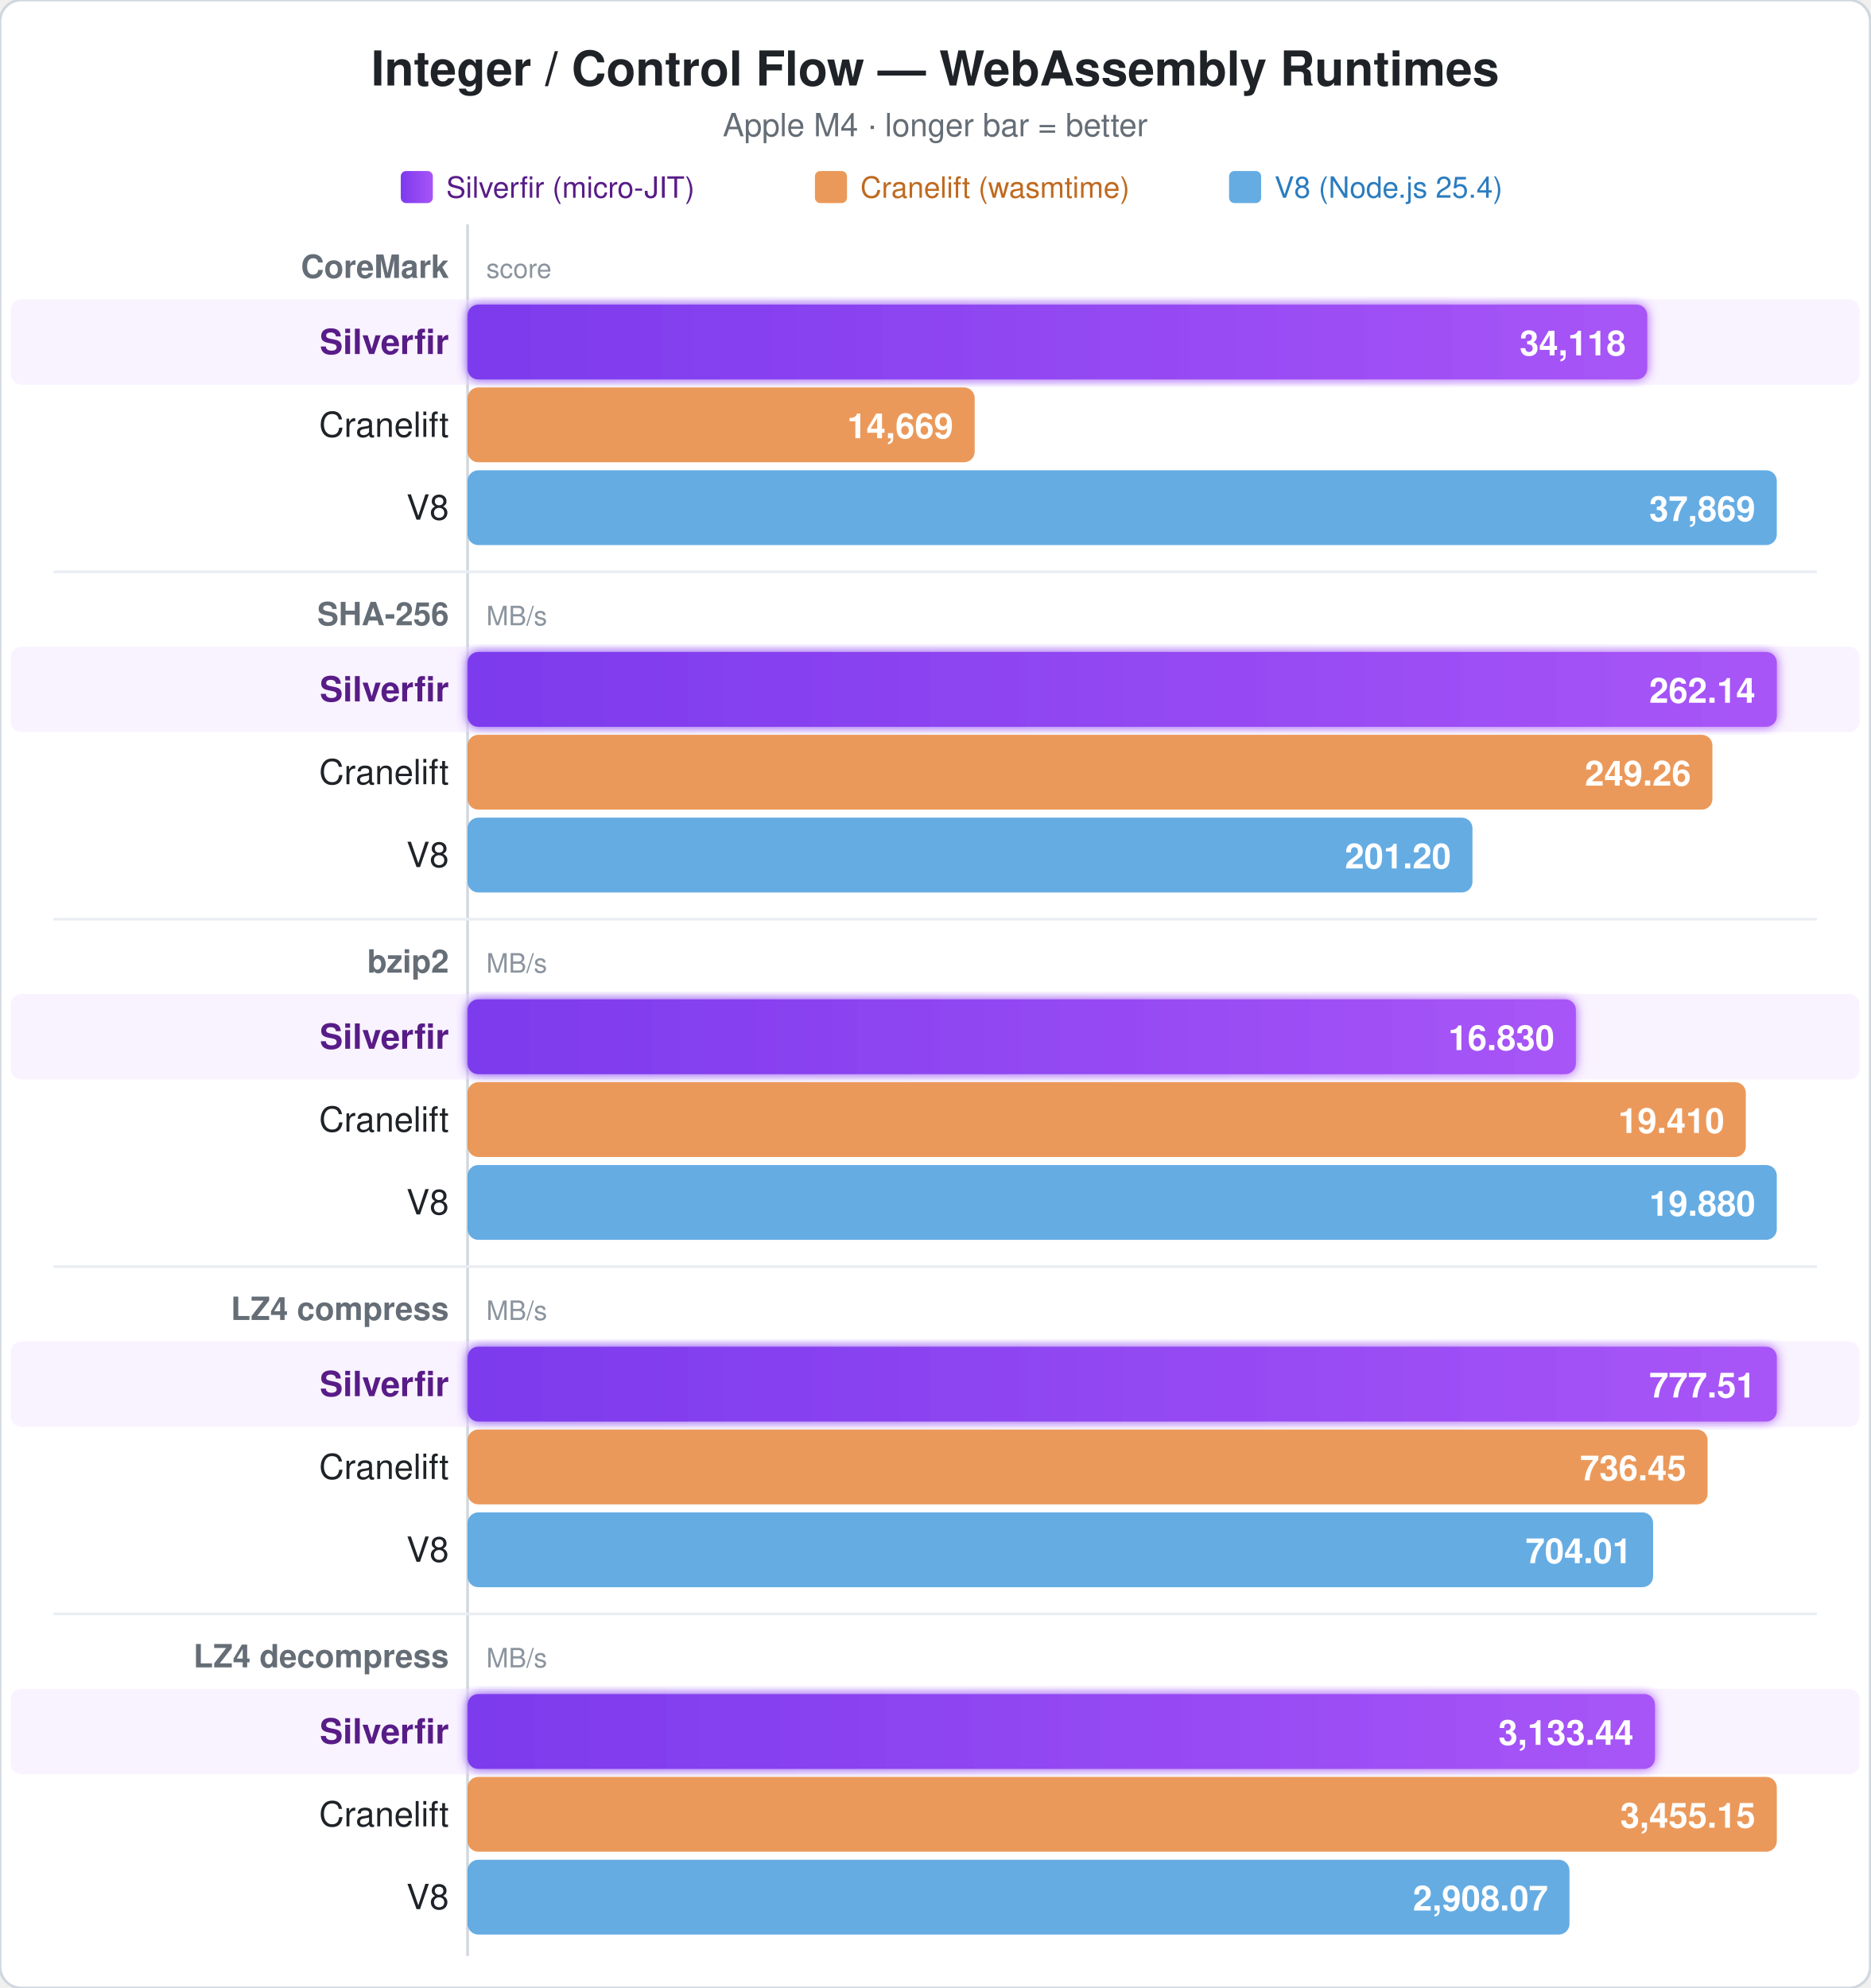
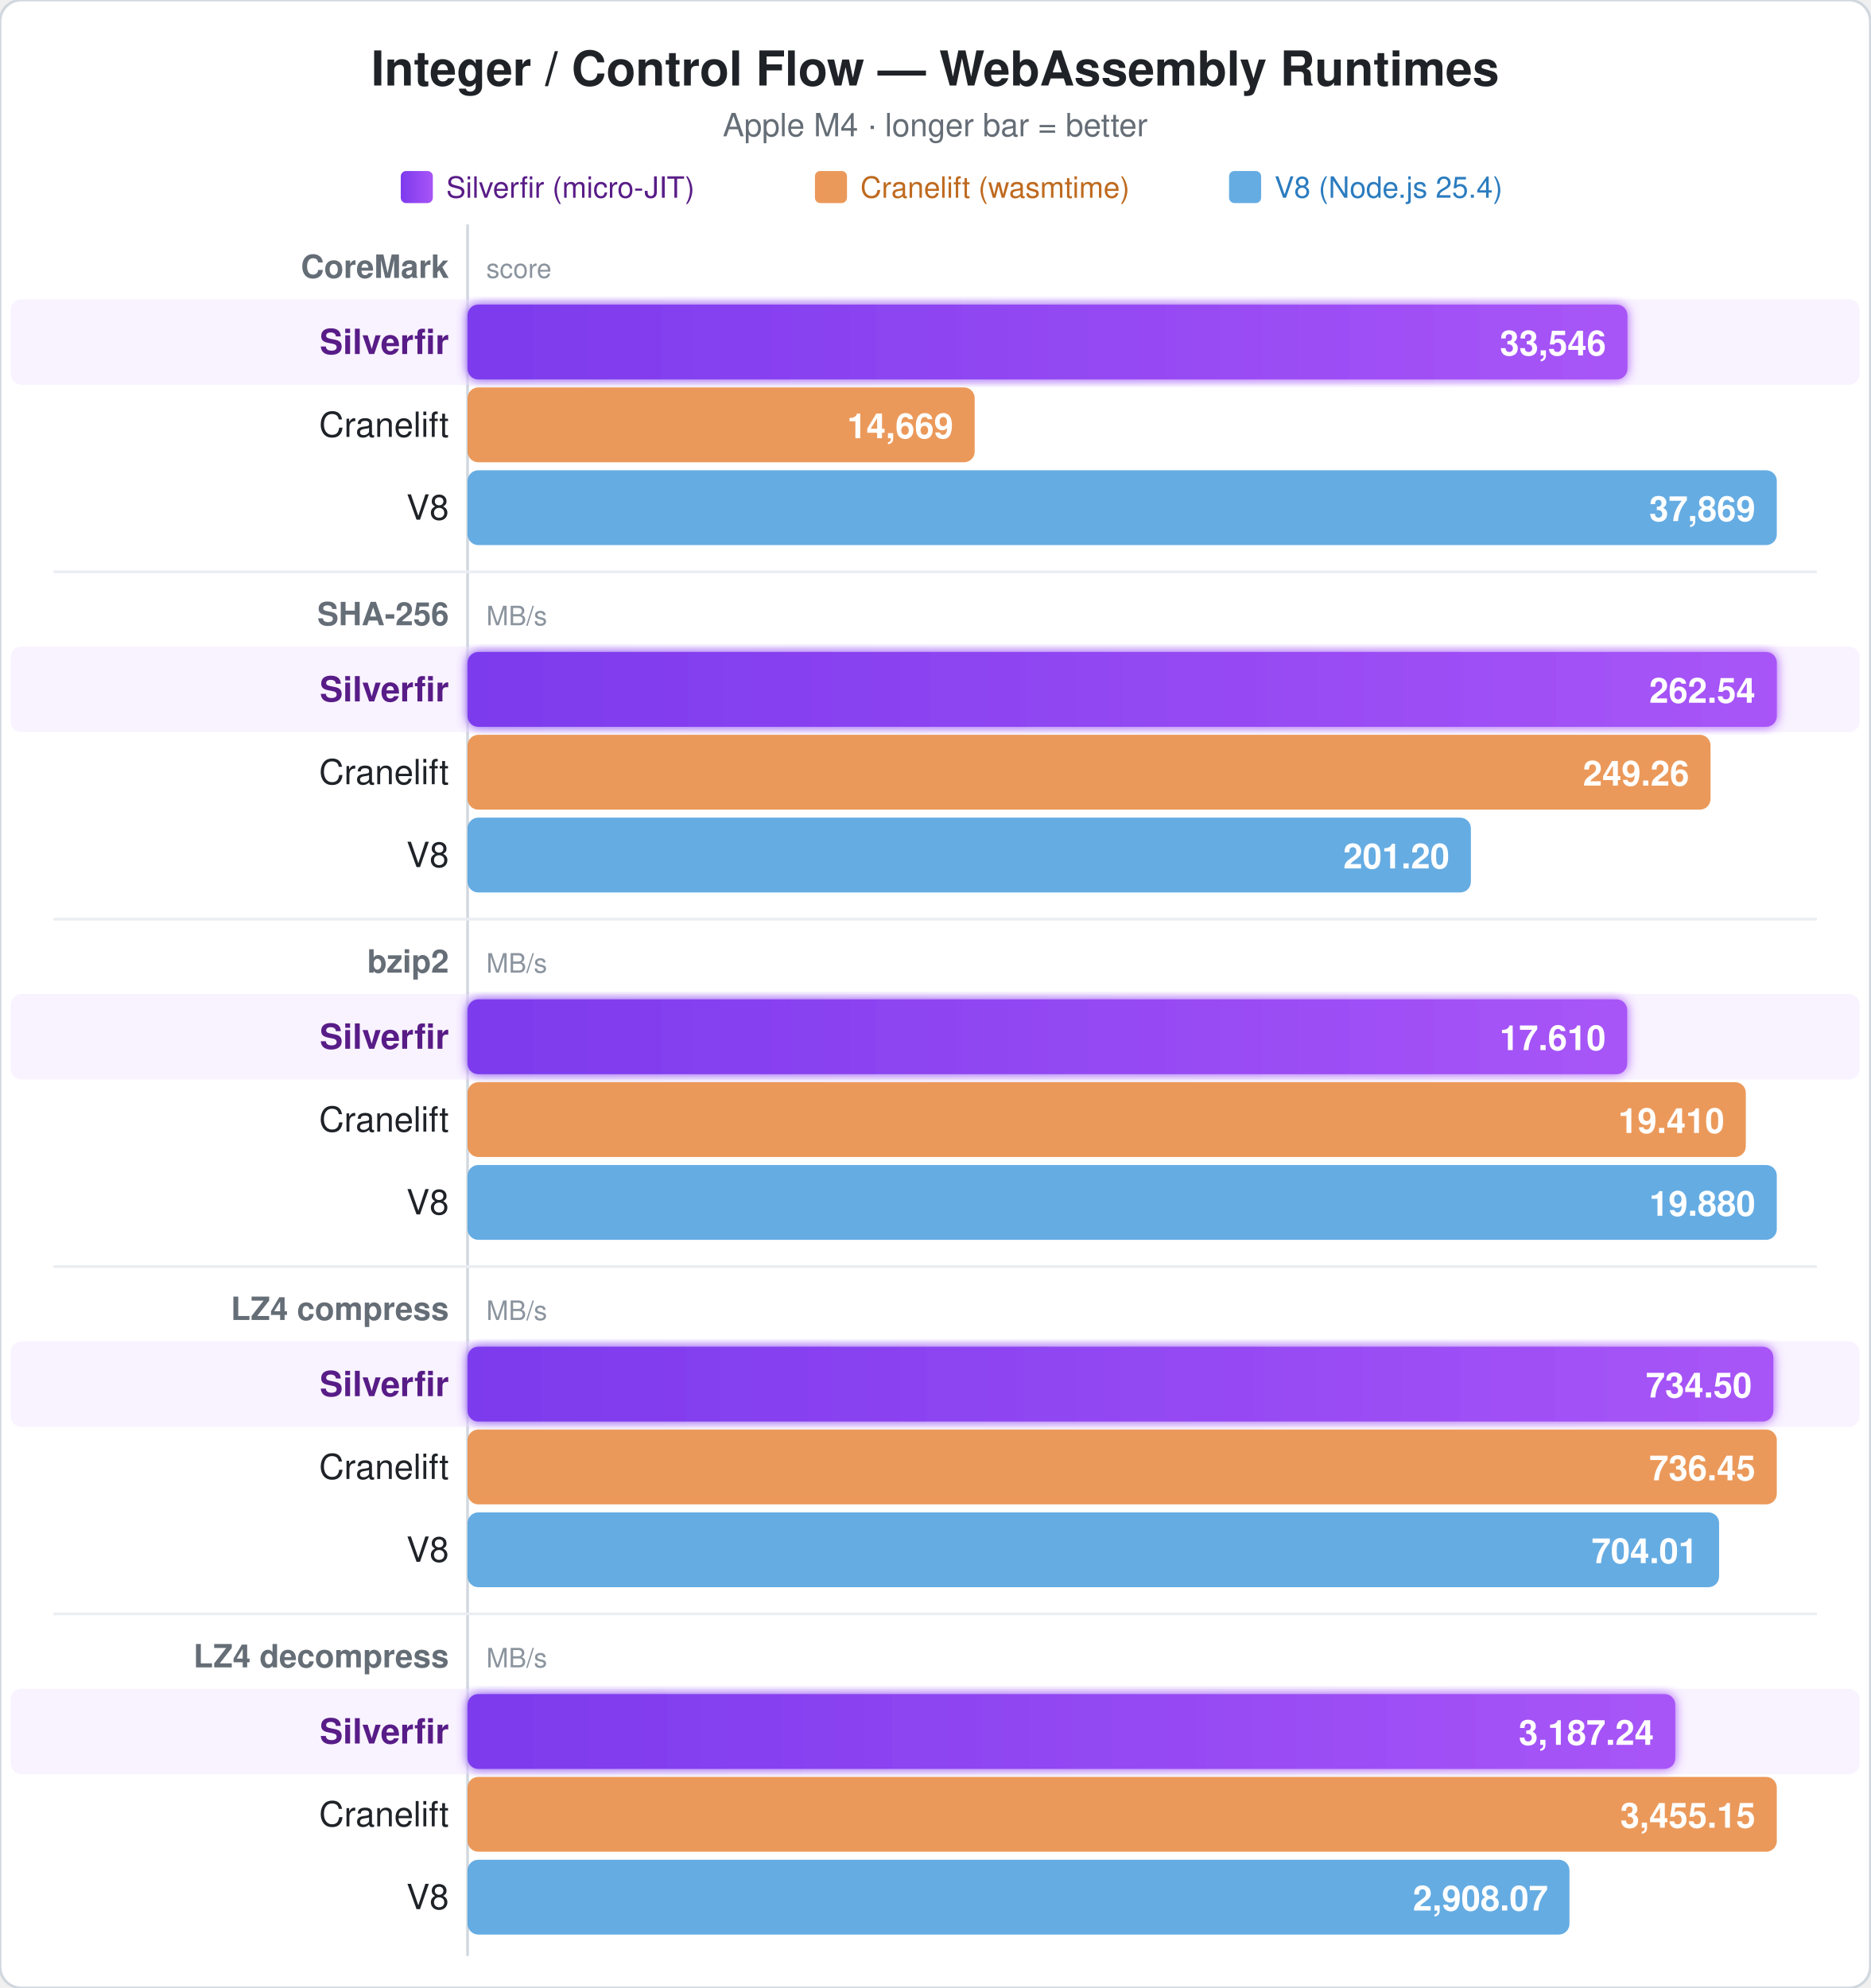
<svg xmlns="http://www.w3.org/2000/svg" role="img" viewBox="0 0 700 744" width="700" height="744">
  <defs>
    <linearGradient id="hlGrad" x1="0" y1="0" x2="1" y2="0">
      <stop offset="0%" stop-color="#7c3aed" />
      <stop offset="100%" stop-color="#a855f7" />
    </linearGradient>
    <filter id="glow">
      <feGaussianBlur stdDeviation="2" result="blur" />
      <feMerge>
        <feMergeNode in="blur" />
        <feMergeNode in="SourceGraphic" />
      </feMerge>
    </filter>
  </defs>
  <rect width="700" height="744" rx="8" ry="8" fill="#ffffff" stroke="#d0d7de" stroke-width="1" />
  <text x="350.0" y="32" text-anchor="middle" fill="#1f2328" font-family="Segoe UI,Helvetica,Arial,sans-serif" font-size="18" font-weight="600">Integer / Control Flow — WebAssembly Runtimes</text>
  <text x="350.0" y="51" text-anchor="middle" fill="#656d76" font-family="Segoe UI,Helvetica,Arial,sans-serif" font-size="12">Apple M4  ·  longer bar = better</text>
  <rect x="150.0" y="64" width="12" height="12" rx="2" fill="url(#hlGrad)" />
  <text x="167.0" y="74" fill="#581c87" font-family="Segoe UI,Helvetica,Arial,sans-serif" font-size="11">Silverfir (micro-JIT)</text>
  <rect x="305.0" y="64" width="12" height="12" rx="2" fill="#e8873d" opacity="0.85" />
  <text x="322.0" y="74" fill="#bf6a1f" font-family="Segoe UI,Helvetica,Arial,sans-serif" font-size="11">Cranelift (wasmtime)</text>
  <rect x="460.0" y="64" width="12" height="12" rx="2" fill="#4a9ede" opacity="0.85" />
  <text x="477.0" y="74" fill="#2b7cbf" font-family="Segoe UI,Helvetica,Arial,sans-serif" font-size="11">V8 (Node.js 25.4)</text>
  <line x1="175" y1="84" x2="175" y2="732" stroke="#d0d7de" stroke-width="1" />
  <text x="168" y="104.0" text-anchor="end" fill="#656d76" font-family="Segoe UI,Helvetica,Arial,sans-serif" font-size="12" font-weight="600">CoreMark</text>
  <text x="182" y="104.0" fill="#8b949e" font-family="Segoe UI,Helvetica,Arial,sans-serif" font-size="10">score</text>
  <rect x="4" y="112" width="692" height="32" rx="4" fill="#f3e8ff" opacity="0.5" />
  <text x="168" y="132.5" text-anchor="end" fill="#581c87" font-family="Segoe UI,Helvetica,Arial,sans-serif" font-size="13" font-weight="700">Silverfir</text>
-   <rect x="175" y="114" width="441.5" height="28" rx="4" fill="url(#hlGrad)" filter="url(#glow)">
-     <animate attributeName="width" from="0" to="441.5" dur="0.35s" fill="freeze" />
+   <rect x="175" y="114" width="434.1" height="28" rx="4" fill="url(#hlGrad)" filter="url(#glow)">
+     <animate attributeName="width" from="0" to="434.1" dur="0.35s" fill="freeze" />
  </rect>
-   <text x="608.5" y="133.0" text-anchor="end" fill="#ffffff" font-family="Segoe UI,Helvetica,Arial,sans-serif" font-size="13" font-weight="700">34,118</text>
+   <text x="601.1" y="133.0" text-anchor="end" fill="#ffffff" font-family="Segoe UI,Helvetica,Arial,sans-serif" font-size="13" font-weight="700">33,546</text>
  <text x="168" y="163.5" text-anchor="end" fill="#1f2328" font-family="Segoe UI,Helvetica,Arial,sans-serif" font-size="13" font-weight="400">Cranelift</text>
  <rect x="175" y="145" width="189.8" height="28" rx="4" fill="#e8873d" opacity="0.85">
    <animate attributeName="width" from="0" to="189.8" dur="0.39s" fill="freeze" />
  </rect>
  <text x="356.8" y="164.0" text-anchor="end" fill="#ffffff" font-family="Segoe UI,Helvetica,Arial,sans-serif" font-size="13" font-weight="700">14,669</text>
  <text x="168" y="194.5" text-anchor="end" fill="#1f2328" font-family="Segoe UI,Helvetica,Arial,sans-serif" font-size="13" font-weight="400">V8</text>
  <rect x="175" y="176" width="490.0" height="28" rx="4" fill="#4a9ede" opacity="0.85">
    <animate attributeName="width" from="0" to="490.0" dur="0.43s" fill="freeze" />
  </rect>
  <text x="657.0" y="195.0" text-anchor="end" fill="#ffffff" font-family="Segoe UI,Helvetica,Arial,sans-serif" font-size="13" font-weight="700">37,869</text>
  <line x1="20" y1="214" x2="680" y2="214" stroke="#eaeef2" stroke-width="1" />
  <text x="168" y="234.0" text-anchor="end" fill="#656d76" font-family="Segoe UI,Helvetica,Arial,sans-serif" font-size="12" font-weight="600">SHA-256</text>
  <text x="182" y="234.0" fill="#8b949e" font-family="Segoe UI,Helvetica,Arial,sans-serif" font-size="10">MB/s</text>
  <rect x="4" y="242" width="692" height="32" rx="4" fill="#f3e8ff" opacity="0.5" />
  <text x="168" y="262.5" text-anchor="end" fill="#581c87" font-family="Segoe UI,Helvetica,Arial,sans-serif" font-size="13" font-weight="700">Silverfir</text>
  <rect x="175" y="244" width="490.0" height="28" rx="4" fill="url(#hlGrad)" filter="url(#glow)">
    <animate attributeName="width" from="0" to="490.0" dur="0.39s" fill="freeze" />
  </rect>
-   <text x="657.0" y="263.0" text-anchor="end" fill="#ffffff" font-family="Segoe UI,Helvetica,Arial,sans-serif" font-size="13" font-weight="700">262.14</text>
+   <text x="657.0" y="263.0" text-anchor="end" fill="#ffffff" font-family="Segoe UI,Helvetica,Arial,sans-serif" font-size="13" font-weight="700">262.54</text>
  <text x="168" y="293.5" text-anchor="end" fill="#1f2328" font-family="Segoe UI,Helvetica,Arial,sans-serif" font-size="13" font-weight="400">Cranelift</text>
-   <rect x="175" y="275" width="465.9" height="28" rx="4" fill="#e8873d" opacity="0.85">
-     <animate attributeName="width" from="0" to="465.9" dur="0.43s" fill="freeze" />
+   <rect x="175" y="275" width="465.2" height="28" rx="4" fill="#e8873d" opacity="0.85">
+     <animate attributeName="width" from="0" to="465.2" dur="0.43s" fill="freeze" />
  </rect>
-   <text x="632.9" y="294.0" text-anchor="end" fill="#ffffff" font-family="Segoe UI,Helvetica,Arial,sans-serif" font-size="13" font-weight="700">249.26</text>
+   <text x="632.2" y="294.0" text-anchor="end" fill="#ffffff" font-family="Segoe UI,Helvetica,Arial,sans-serif" font-size="13" font-weight="700">249.26</text>
  <text x="168" y="324.5" text-anchor="end" fill="#1f2328" font-family="Segoe UI,Helvetica,Arial,sans-serif" font-size="13" font-weight="400">V8</text>
-   <rect x="175" y="306" width="376.1" height="28" rx="4" fill="#4a9ede" opacity="0.85">
-     <animate attributeName="width" from="0" to="376.1" dur="0.47s" fill="freeze" />
+   <rect x="175" y="306" width="375.5" height="28" rx="4" fill="#4a9ede" opacity="0.85">
+     <animate attributeName="width" from="0" to="375.5" dur="0.47s" fill="freeze" />
  </rect>
-   <text x="543.1" y="325.0" text-anchor="end" fill="#ffffff" font-family="Segoe UI,Helvetica,Arial,sans-serif" font-size="13" font-weight="700">201.20</text>
+   <text x="542.5" y="325.0" text-anchor="end" fill="#ffffff" font-family="Segoe UI,Helvetica,Arial,sans-serif" font-size="13" font-weight="700">201.20</text>
  <line x1="20" y1="344" x2="680" y2="344" stroke="#eaeef2" stroke-width="1" />
  <text x="168" y="364.0" text-anchor="end" fill="#656d76" font-family="Segoe UI,Helvetica,Arial,sans-serif" font-size="12" font-weight="600">bzip2</text>
  <text x="182" y="364.0" fill="#8b949e" font-family="Segoe UI,Helvetica,Arial,sans-serif" font-size="10">MB/s</text>
  <rect x="4" y="372" width="692" height="32" rx="4" fill="#f3e8ff" opacity="0.5" />
  <text x="168" y="392.5" text-anchor="end" fill="#581c87" font-family="Segoe UI,Helvetica,Arial,sans-serif" font-size="13" font-weight="700">Silverfir</text>
-   <rect x="175" y="374" width="414.8" height="28" rx="4" fill="url(#hlGrad)" filter="url(#glow)">
-     <animate attributeName="width" from="0" to="414.8" dur="0.43s" fill="freeze" />
+   <rect x="175" y="374" width="434.0" height="28" rx="4" fill="url(#hlGrad)" filter="url(#glow)">
+     <animate attributeName="width" from="0" to="434.0" dur="0.43s" fill="freeze" />
  </rect>
-   <text x="581.8" y="393.0" text-anchor="end" fill="#ffffff" font-family="Segoe UI,Helvetica,Arial,sans-serif" font-size="13" font-weight="700">16.830</text>
+   <text x="601.0" y="393.0" text-anchor="end" fill="#ffffff" font-family="Segoe UI,Helvetica,Arial,sans-serif" font-size="13" font-weight="700">17.610</text>
  <text x="168" y="423.5" text-anchor="end" fill="#1f2328" font-family="Segoe UI,Helvetica,Arial,sans-serif" font-size="13" font-weight="400">Cranelift</text>
  <rect x="175" y="405" width="478.4" height="28" rx="4" fill="#e8873d" opacity="0.85">
    <animate attributeName="width" from="0" to="478.4" dur="0.47s" fill="freeze" />
  </rect>
  <text x="645.4" y="424.0" text-anchor="end" fill="#ffffff" font-family="Segoe UI,Helvetica,Arial,sans-serif" font-size="13" font-weight="700">19.410</text>
  <text x="168" y="454.5" text-anchor="end" fill="#1f2328" font-family="Segoe UI,Helvetica,Arial,sans-serif" font-size="13" font-weight="400">V8</text>
  <rect x="175" y="436" width="490.0" height="28" rx="4" fill="#4a9ede" opacity="0.85">
    <animate attributeName="width" from="0" to="490.0" dur="0.51s" fill="freeze" />
  </rect>
  <text x="657.0" y="455.0" text-anchor="end" fill="#ffffff" font-family="Segoe UI,Helvetica,Arial,sans-serif" font-size="13" font-weight="700">19.880</text>
  <line x1="20" y1="474" x2="680" y2="474" stroke="#eaeef2" stroke-width="1" />
  <text x="168" y="494.0" text-anchor="end" fill="#656d76" font-family="Segoe UI,Helvetica,Arial,sans-serif" font-size="12" font-weight="600">LZ4 compress</text>
  <text x="182" y="494.0" fill="#8b949e" font-family="Segoe UI,Helvetica,Arial,sans-serif" font-size="10">MB/s</text>
  <rect x="4" y="502" width="692" height="32" rx="4" fill="#f3e8ff" opacity="0.5" />
  <text x="168" y="522.5" text-anchor="end" fill="#581c87" font-family="Segoe UI,Helvetica,Arial,sans-serif" font-size="13" font-weight="700">Silverfir</text>
-   <rect x="175" y="504" width="490.0" height="28" rx="4" fill="url(#hlGrad)" filter="url(#glow)">
-     <animate attributeName="width" from="0" to="490.0" dur="0.47s" fill="freeze" />
+   <rect x="175" y="504" width="488.7" height="28" rx="4" fill="url(#hlGrad)" filter="url(#glow)">
+     <animate attributeName="width" from="0" to="488.7" dur="0.47s" fill="freeze" />
  </rect>
-   <text x="657.0" y="523.0" text-anchor="end" fill="#ffffff" font-family="Segoe UI,Helvetica,Arial,sans-serif" font-size="13" font-weight="700">777.51</text>
+   <text x="655.7" y="523.0" text-anchor="end" fill="#ffffff" font-family="Segoe UI,Helvetica,Arial,sans-serif" font-size="13" font-weight="700">734.50</text>
  <text x="168" y="553.5" text-anchor="end" fill="#1f2328" font-family="Segoe UI,Helvetica,Arial,sans-serif" font-size="13" font-weight="400">Cranelift</text>
-   <rect x="175" y="535" width="464.1" height="28" rx="4" fill="#e8873d" opacity="0.85">
-     <animate attributeName="width" from="0" to="464.1" dur="0.51s" fill="freeze" />
+   <rect x="175" y="535" width="490.0" height="28" rx="4" fill="#e8873d" opacity="0.85">
+     <animate attributeName="width" from="0" to="490.0" dur="0.51s" fill="freeze" />
  </rect>
-   <text x="631.1" y="554.0" text-anchor="end" fill="#ffffff" font-family="Segoe UI,Helvetica,Arial,sans-serif" font-size="13" font-weight="700">736.45</text>
+   <text x="657.0" y="554.0" text-anchor="end" fill="#ffffff" font-family="Segoe UI,Helvetica,Arial,sans-serif" font-size="13" font-weight="700">736.45</text>
  <text x="168" y="584.5" text-anchor="end" fill="#1f2328" font-family="Segoe UI,Helvetica,Arial,sans-serif" font-size="13" font-weight="400">V8</text>
-   <rect x="175" y="566" width="443.7" height="28" rx="4" fill="#4a9ede" opacity="0.85">
-     <animate attributeName="width" from="0" to="443.7" dur="0.55s" fill="freeze" />
+   <rect x="175" y="566" width="468.4" height="28" rx="4" fill="#4a9ede" opacity="0.85">
+     <animate attributeName="width" from="0" to="468.4" dur="0.55s" fill="freeze" />
  </rect>
-   <text x="610.7" y="585.0" text-anchor="end" fill="#ffffff" font-family="Segoe UI,Helvetica,Arial,sans-serif" font-size="13" font-weight="700">704.01</text>
+   <text x="635.4" y="585.0" text-anchor="end" fill="#ffffff" font-family="Segoe UI,Helvetica,Arial,sans-serif" font-size="13" font-weight="700">704.01</text>
  <line x1="20" y1="604" x2="680" y2="604" stroke="#eaeef2" stroke-width="1" />
  <text x="168" y="624.0" text-anchor="end" fill="#656d76" font-family="Segoe UI,Helvetica,Arial,sans-serif" font-size="12" font-weight="600">LZ4 decompress</text>
  <text x="182" y="624.0" fill="#8b949e" font-family="Segoe UI,Helvetica,Arial,sans-serif" font-size="10">MB/s</text>
  <rect x="4" y="632" width="692" height="32" rx="4" fill="#f3e8ff" opacity="0.5" />
  <text x="168" y="652.5" text-anchor="end" fill="#581c87" font-family="Segoe UI,Helvetica,Arial,sans-serif" font-size="13" font-weight="700">Silverfir</text>
-   <rect x="175" y="634" width="444.4" height="28" rx="4" fill="url(#hlGrad)" filter="url(#glow)">
-     <animate attributeName="width" from="0" to="444.4" dur="0.51s" fill="freeze" />
+   <rect x="175" y="634" width="452.0" height="28" rx="4" fill="url(#hlGrad)" filter="url(#glow)">
+     <animate attributeName="width" from="0" to="452.0" dur="0.51s" fill="freeze" />
  </rect>
-   <text x="611.4" y="653.0" text-anchor="end" fill="#ffffff" font-family="Segoe UI,Helvetica,Arial,sans-serif" font-size="13" font-weight="700">3,133.44</text>
+   <text x="619.0" y="653.0" text-anchor="end" fill="#ffffff" font-family="Segoe UI,Helvetica,Arial,sans-serif" font-size="13" font-weight="700">3,187.24</text>
  <text x="168" y="683.5" text-anchor="end" fill="#1f2328" font-family="Segoe UI,Helvetica,Arial,sans-serif" font-size="13" font-weight="400">Cranelift</text>
  <rect x="175" y="665" width="490.0" height="28" rx="4" fill="#e8873d" opacity="0.85">
    <animate attributeName="width" from="0" to="490.0" dur="0.55s" fill="freeze" />
  </rect>
  <text x="657.0" y="684.0" text-anchor="end" fill="#ffffff" font-family="Segoe UI,Helvetica,Arial,sans-serif" font-size="13" font-weight="700">3,455.15</text>
  <text x="168" y="714.5" text-anchor="end" fill="#1f2328" font-family="Segoe UI,Helvetica,Arial,sans-serif" font-size="13" font-weight="400">V8</text>
  <rect x="175" y="696" width="412.4" height="28" rx="4" fill="#4a9ede" opacity="0.85">
    <animate attributeName="width" from="0" to="412.4" dur="0.59s" fill="freeze" />
  </rect>
  <text x="579.4" y="715.0" text-anchor="end" fill="#ffffff" font-family="Segoe UI,Helvetica,Arial,sans-serif" font-size="13" font-weight="700">2,908.07</text>
</svg>
